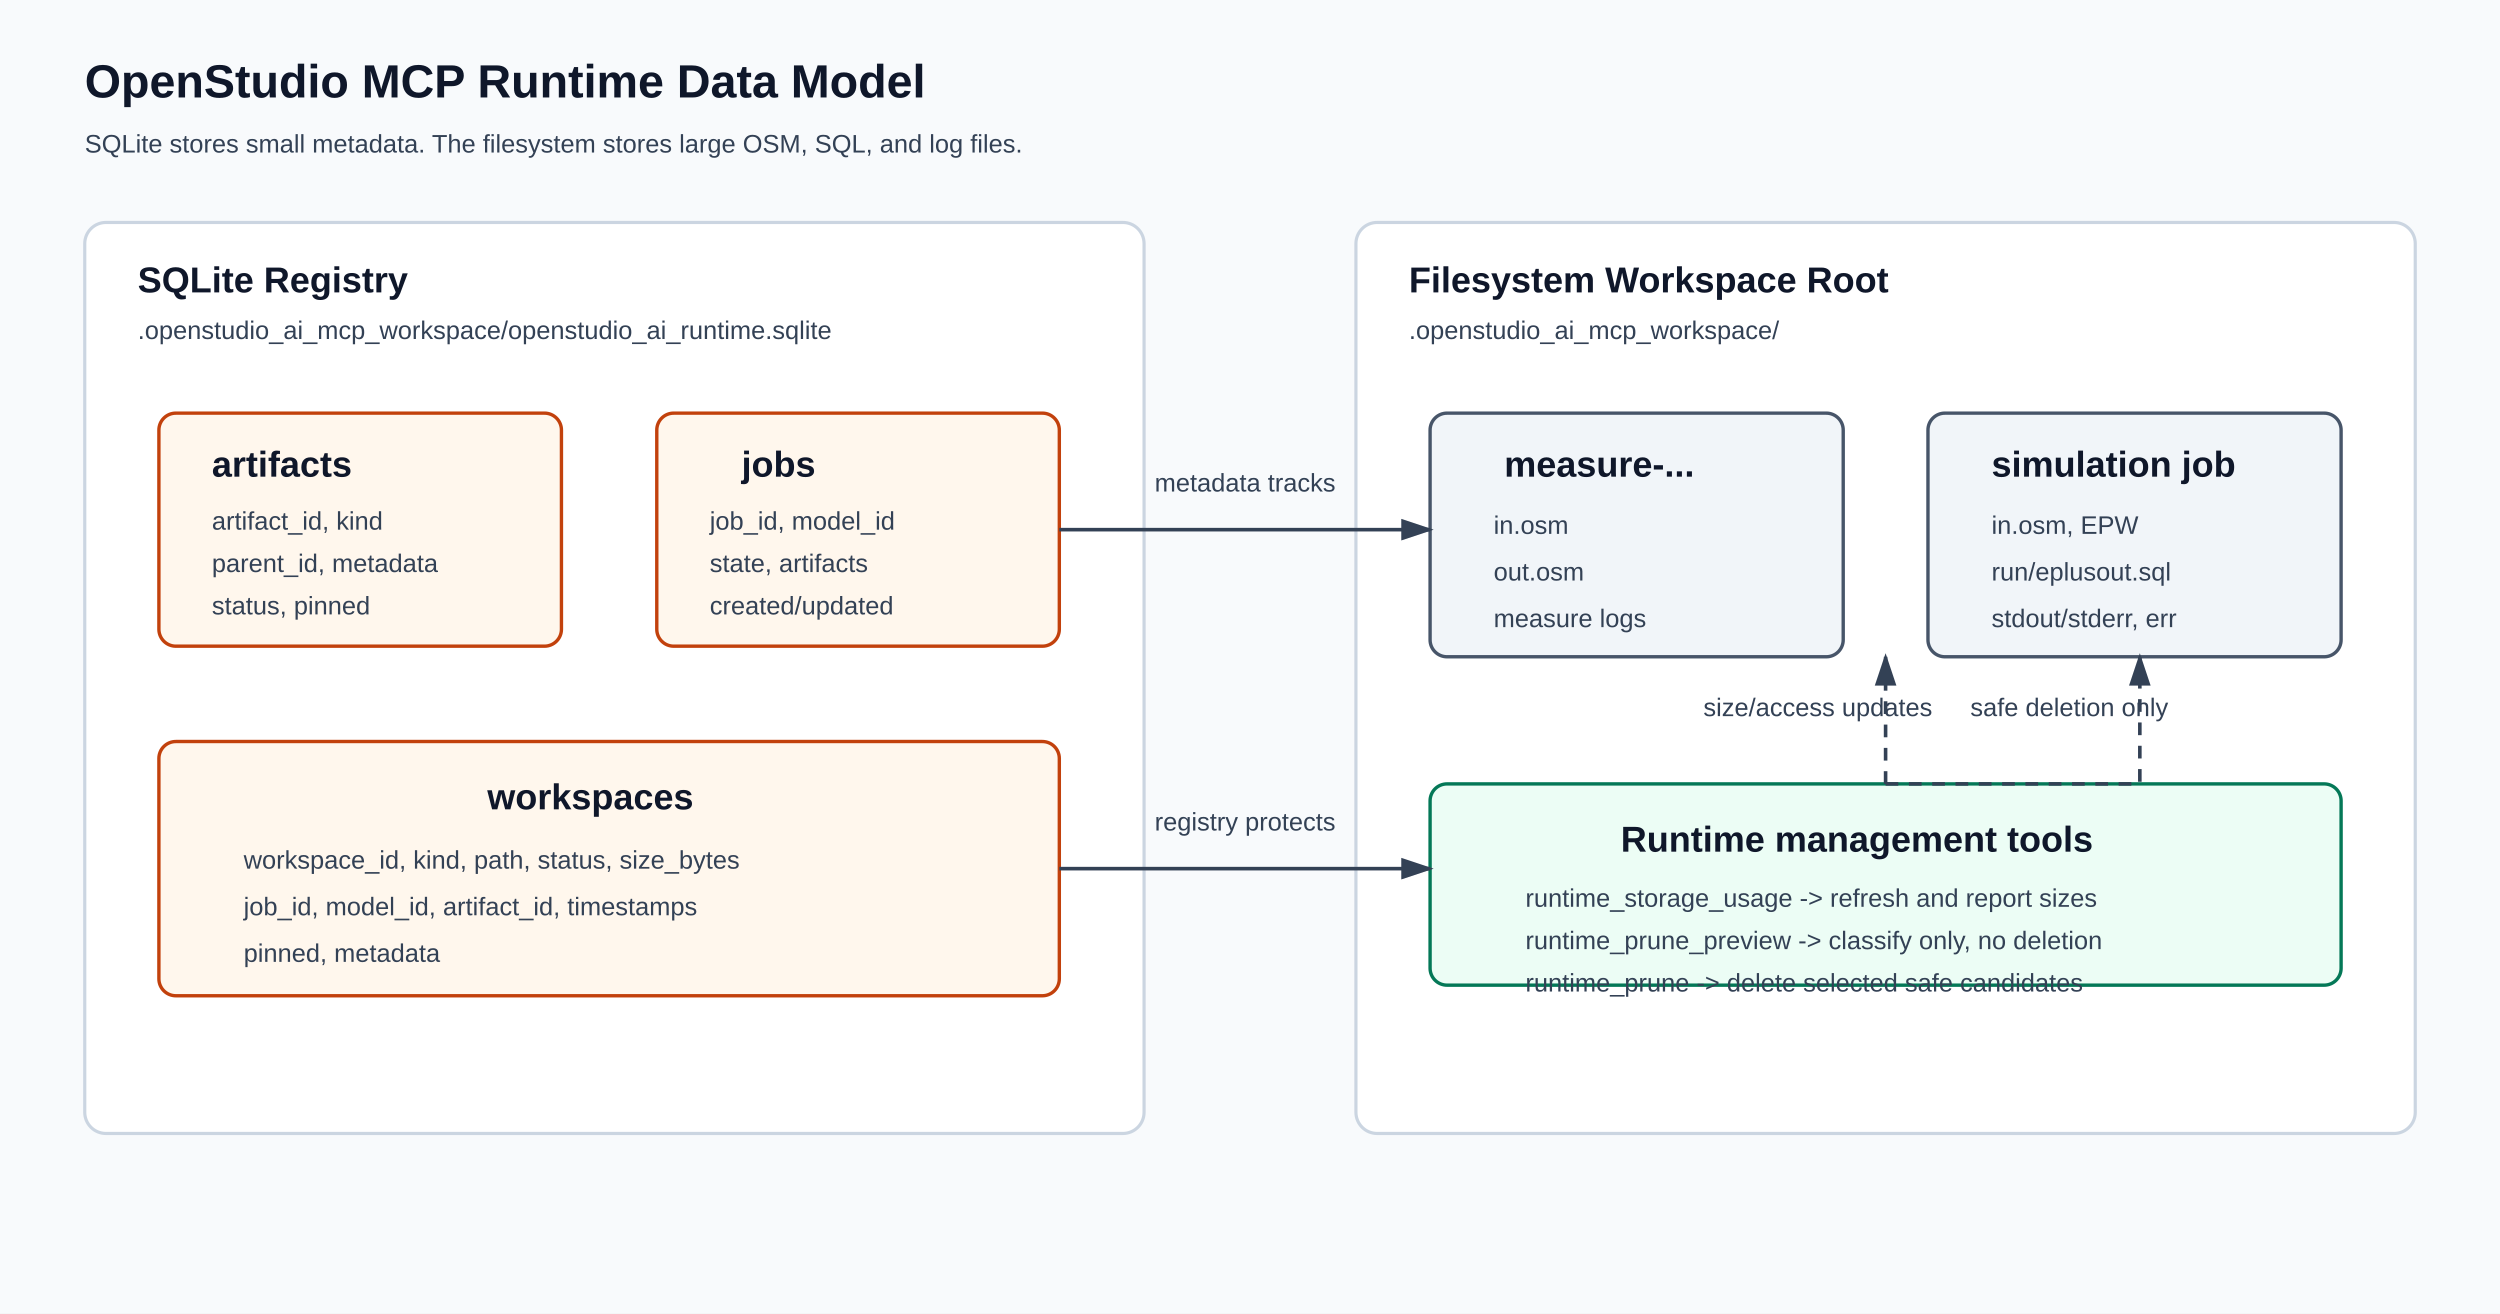
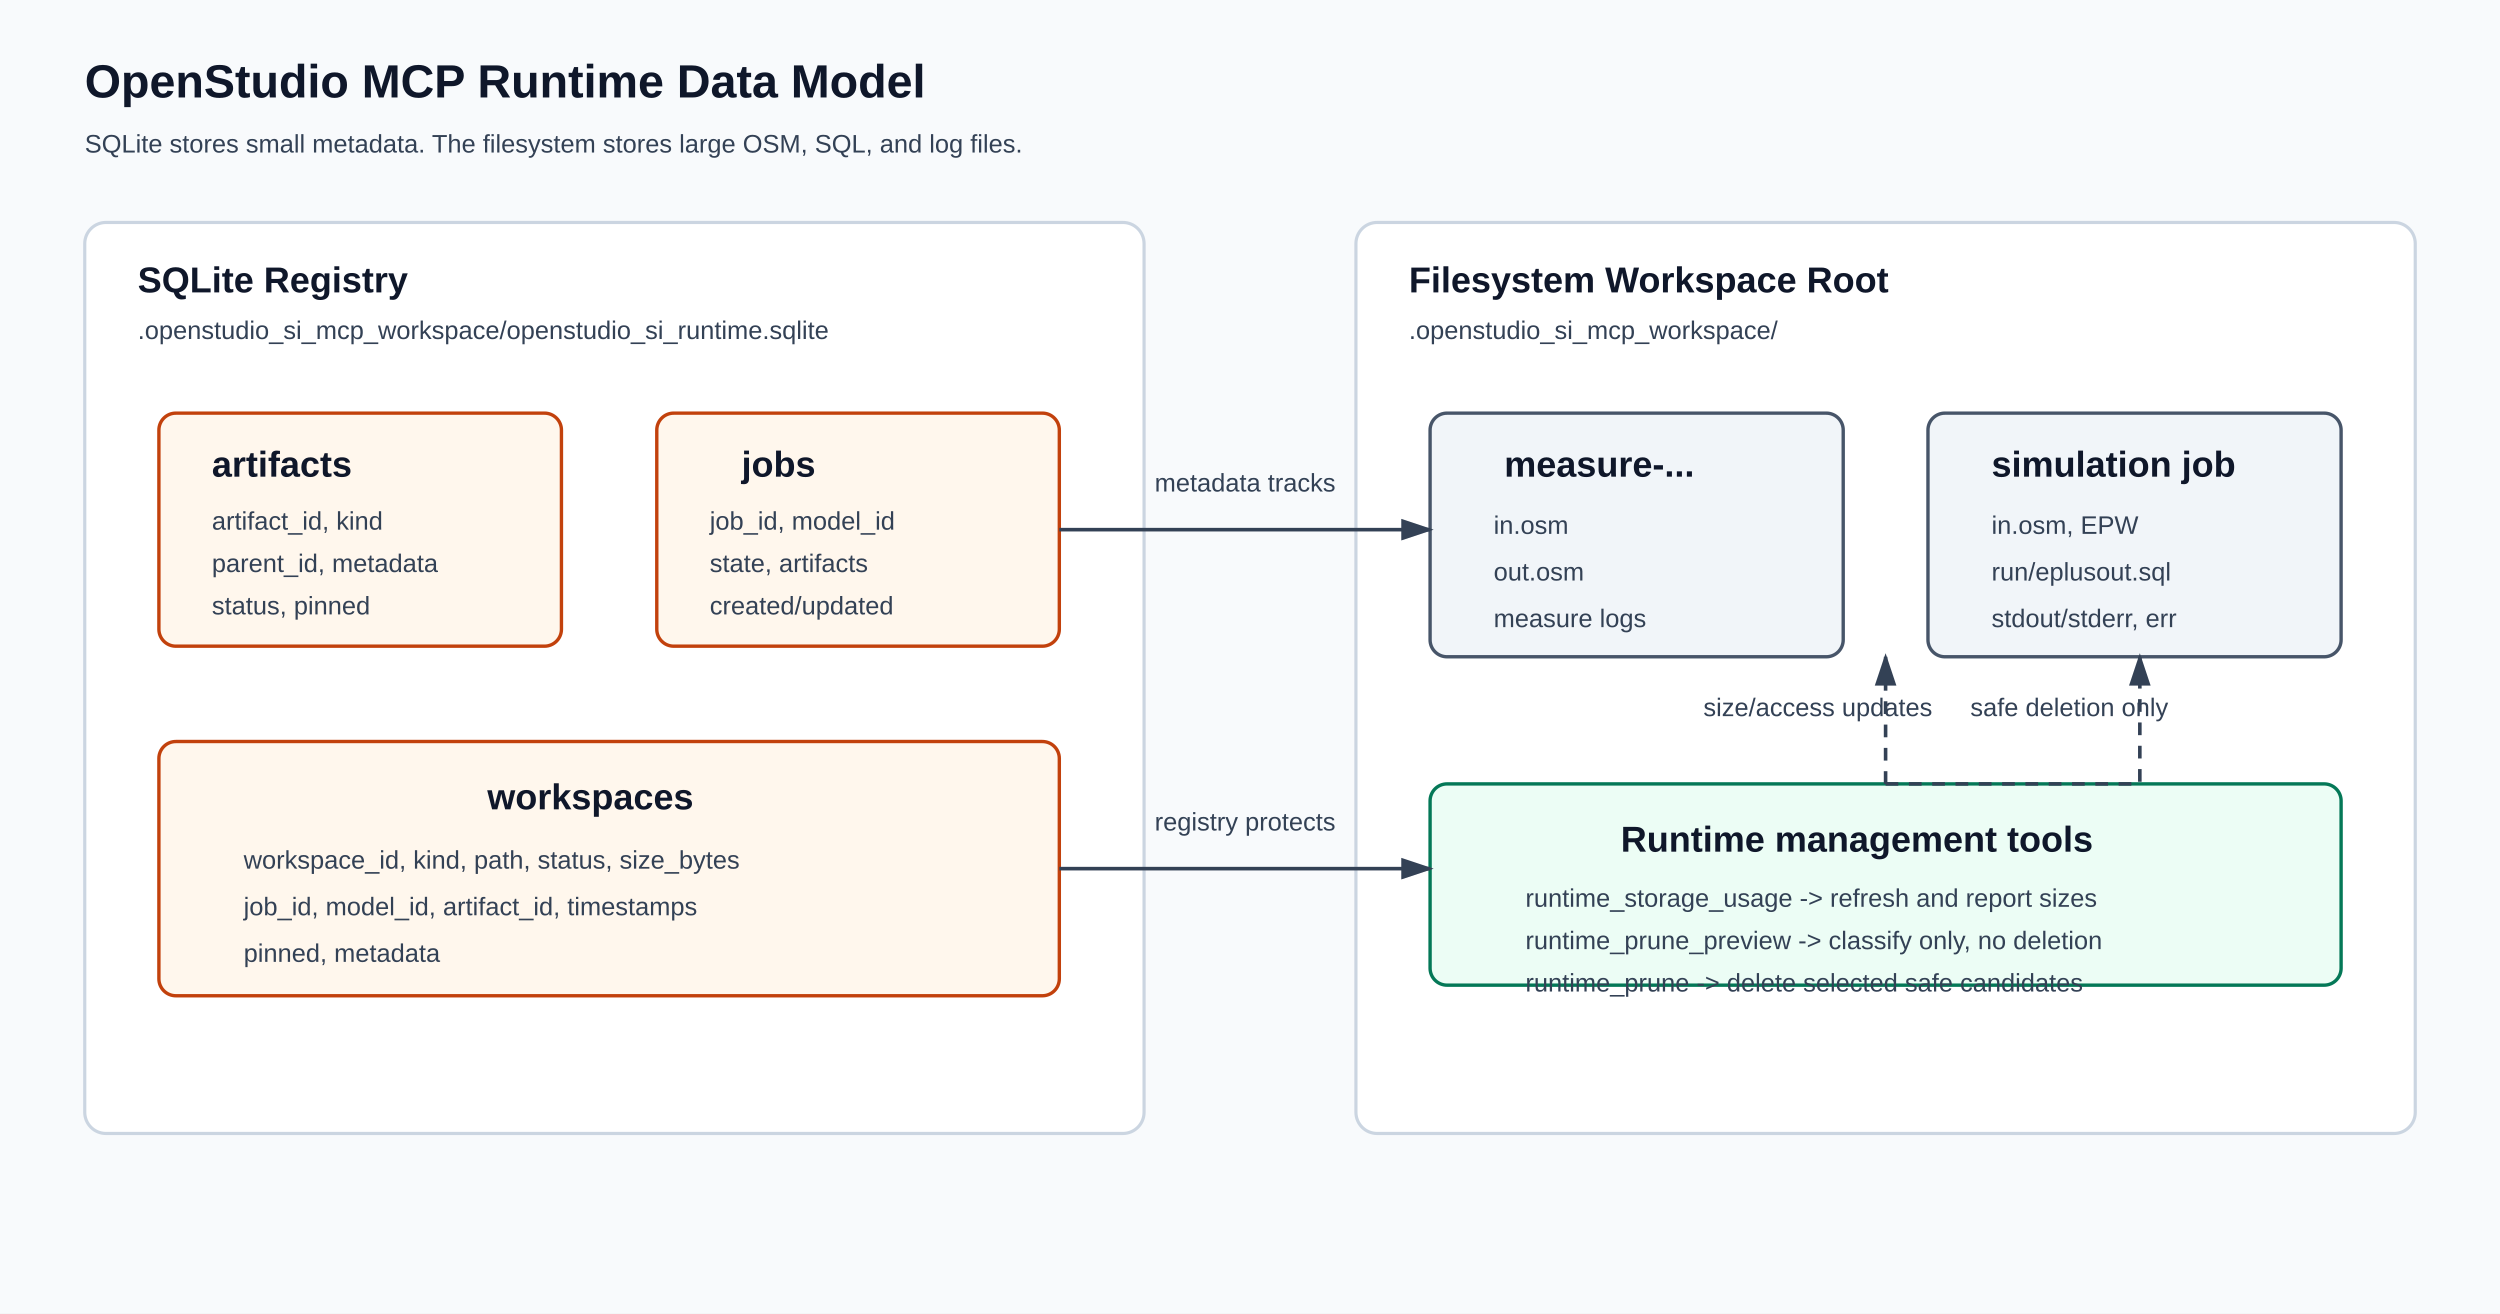
<svg xmlns="http://www.w3.org/2000/svg" width="1180" height="620" viewBox="0 0 1180 620" role="img" aria-labelledby="title desc">
  <defs>
    <style>
      .bg { fill: #f8fafc; }
      .panel { fill: #ffffff; stroke: #cbd5e1; stroke-width: 1.5; rx: 10; }
      .table { fill: #fff7ed; stroke: #c2410c; stroke-width: 1.6; rx: 8; }
      .file { fill: #f1f5f9; stroke: #475569; stroke-width: 1.6; rx: 8; }
      .tool { fill: #ecfdf5; stroke: #047857; stroke-width: 1.6; rx: 8; }
      .title { font: 22px Arial, sans-serif; font-weight: 700; fill: #0f172a; }
      .heading { font: 17px Arial, sans-serif; font-weight: 700; fill: #0f172a; }
      .text { font: 14px Arial, sans-serif; fill: #0f172a; }
      .small { font: 12px Arial, sans-serif; fill: #334155; }
      .arrow { stroke: #334155; stroke-width: 1.7; fill: none; marker-end: url(#arrow); }
      .dash { stroke-dasharray: 6 5; }
    </style>
    <marker id="arrow" markerWidth="10" markerHeight="10" refX="8" refY="3" orient="auto" markerUnits="strokeWidth">
      <path d="M0,0 L0,6 L9,3 z" fill="#334155" />
    </marker>
  </defs>
  <rect class="bg" x="0" y="0" width="1180" height="620" />
  <text class="title" x="40" y="46">OpenStudio MCP Runtime Data Model</text>
  <text class="small" x="40" y="72">SQLite stores small metadata. The filesystem stores large OSM, SQL, and log files.</text>
  <rect class="panel" x="40" y="105" width="500" height="430" />
  <text class="heading" x="65" y="138">SQLite Registry</text>
-   <text class="small" x="65" y="160">.openstudio_ai_mcp_workspace/openstudio_ai_runtime.sqlite</text>
+   <text class="small" x="65" y="160">.openstudio_si_mcp_workspace/openstudio_si_runtime.sqlite</text>
  <rect class="table" x="75" y="195" width="190" height="110" />
  <text class="heading" x="100" y="225">artifacts</text>
  <text class="small" x="100" y="250">artifact_id, kind</text>
  <text class="small" x="100" y="270">parent_id, metadata</text>
  <text class="small" x="100" y="290">status, pinned</text>
  <rect class="table" x="310" y="195" width="190" height="110" />
  <text class="heading" x="350" y="225">jobs</text>
  <text class="small" x="335" y="250">job_id, model_id</text>
  <text class="small" x="335" y="270">state, artifacts</text>
  <text class="small" x="335" y="290">created/updated</text>
  <rect class="table" x="75" y="350" width="425" height="120" />
  <text class="heading" x="230" y="382">workspaces</text>
  <text class="small" x="115" y="410">workspace_id, kind, path, status, size_bytes</text>
  <text class="small" x="115" y="432">job_id, model_id, artifact_id, timestamps</text>
  <text class="small" x="115" y="454">pinned, metadata</text>
  <rect class="panel" x="640" y="105" width="500" height="430" />
  <text class="heading" x="665" y="138">Filesystem Workspace Root</text>
-   <text class="small" x="665" y="160">.openstudio_ai_mcp_workspace/</text>
+   <text class="small" x="665" y="160">.openstudio_si_mcp_workspace/</text>
  <rect class="file" x="675" y="195" width="195" height="115" />
  <text class="heading" x="710" y="225">measure-...</text>
  <text class="small" x="705" y="252">in.osm</text>
  <text class="small" x="705" y="274">out.osm</text>
  <text class="small" x="705" y="296">measure logs</text>
  <rect class="file" x="910" y="195" width="195" height="115" />
  <text class="heading" x="940" y="225">simulation job</text>
  <text class="small" x="940" y="252">in.osm, EPW</text>
  <text class="small" x="940" y="274">run/eplusout.sql</text>
  <text class="small" x="940" y="296">stdout/stderr, err</text>
  <rect class="tool" x="675" y="370" width="430" height="95" />
  <text class="heading" x="765" y="402">Runtime management tools</text>
  <text class="small" x="720" y="428">runtime_storage_usage -&gt; refresh and report sizes</text>
  <text class="small" x="720" y="448">runtime_prune_preview -&gt; classify only, no deletion</text>
  <text class="small" x="720" y="468">runtime_prune -&gt; delete selected safe candidates</text>
  <path class="arrow" d="M500 250 H675" />
  <path class="arrow" d="M500 410 H675" />
  <path class="arrow dash" d="M890 370 V310" />
  <path class="arrow dash" d="M890 370 H1010 V310" />
  <text class="small" x="545" y="232">metadata tracks</text>
  <text class="small" x="545" y="392">registry protects</text>
  <text class="small" x="804" y="338">size/access updates</text>
  <text class="small" x="930" y="338">safe deletion only</text>
</svg>
